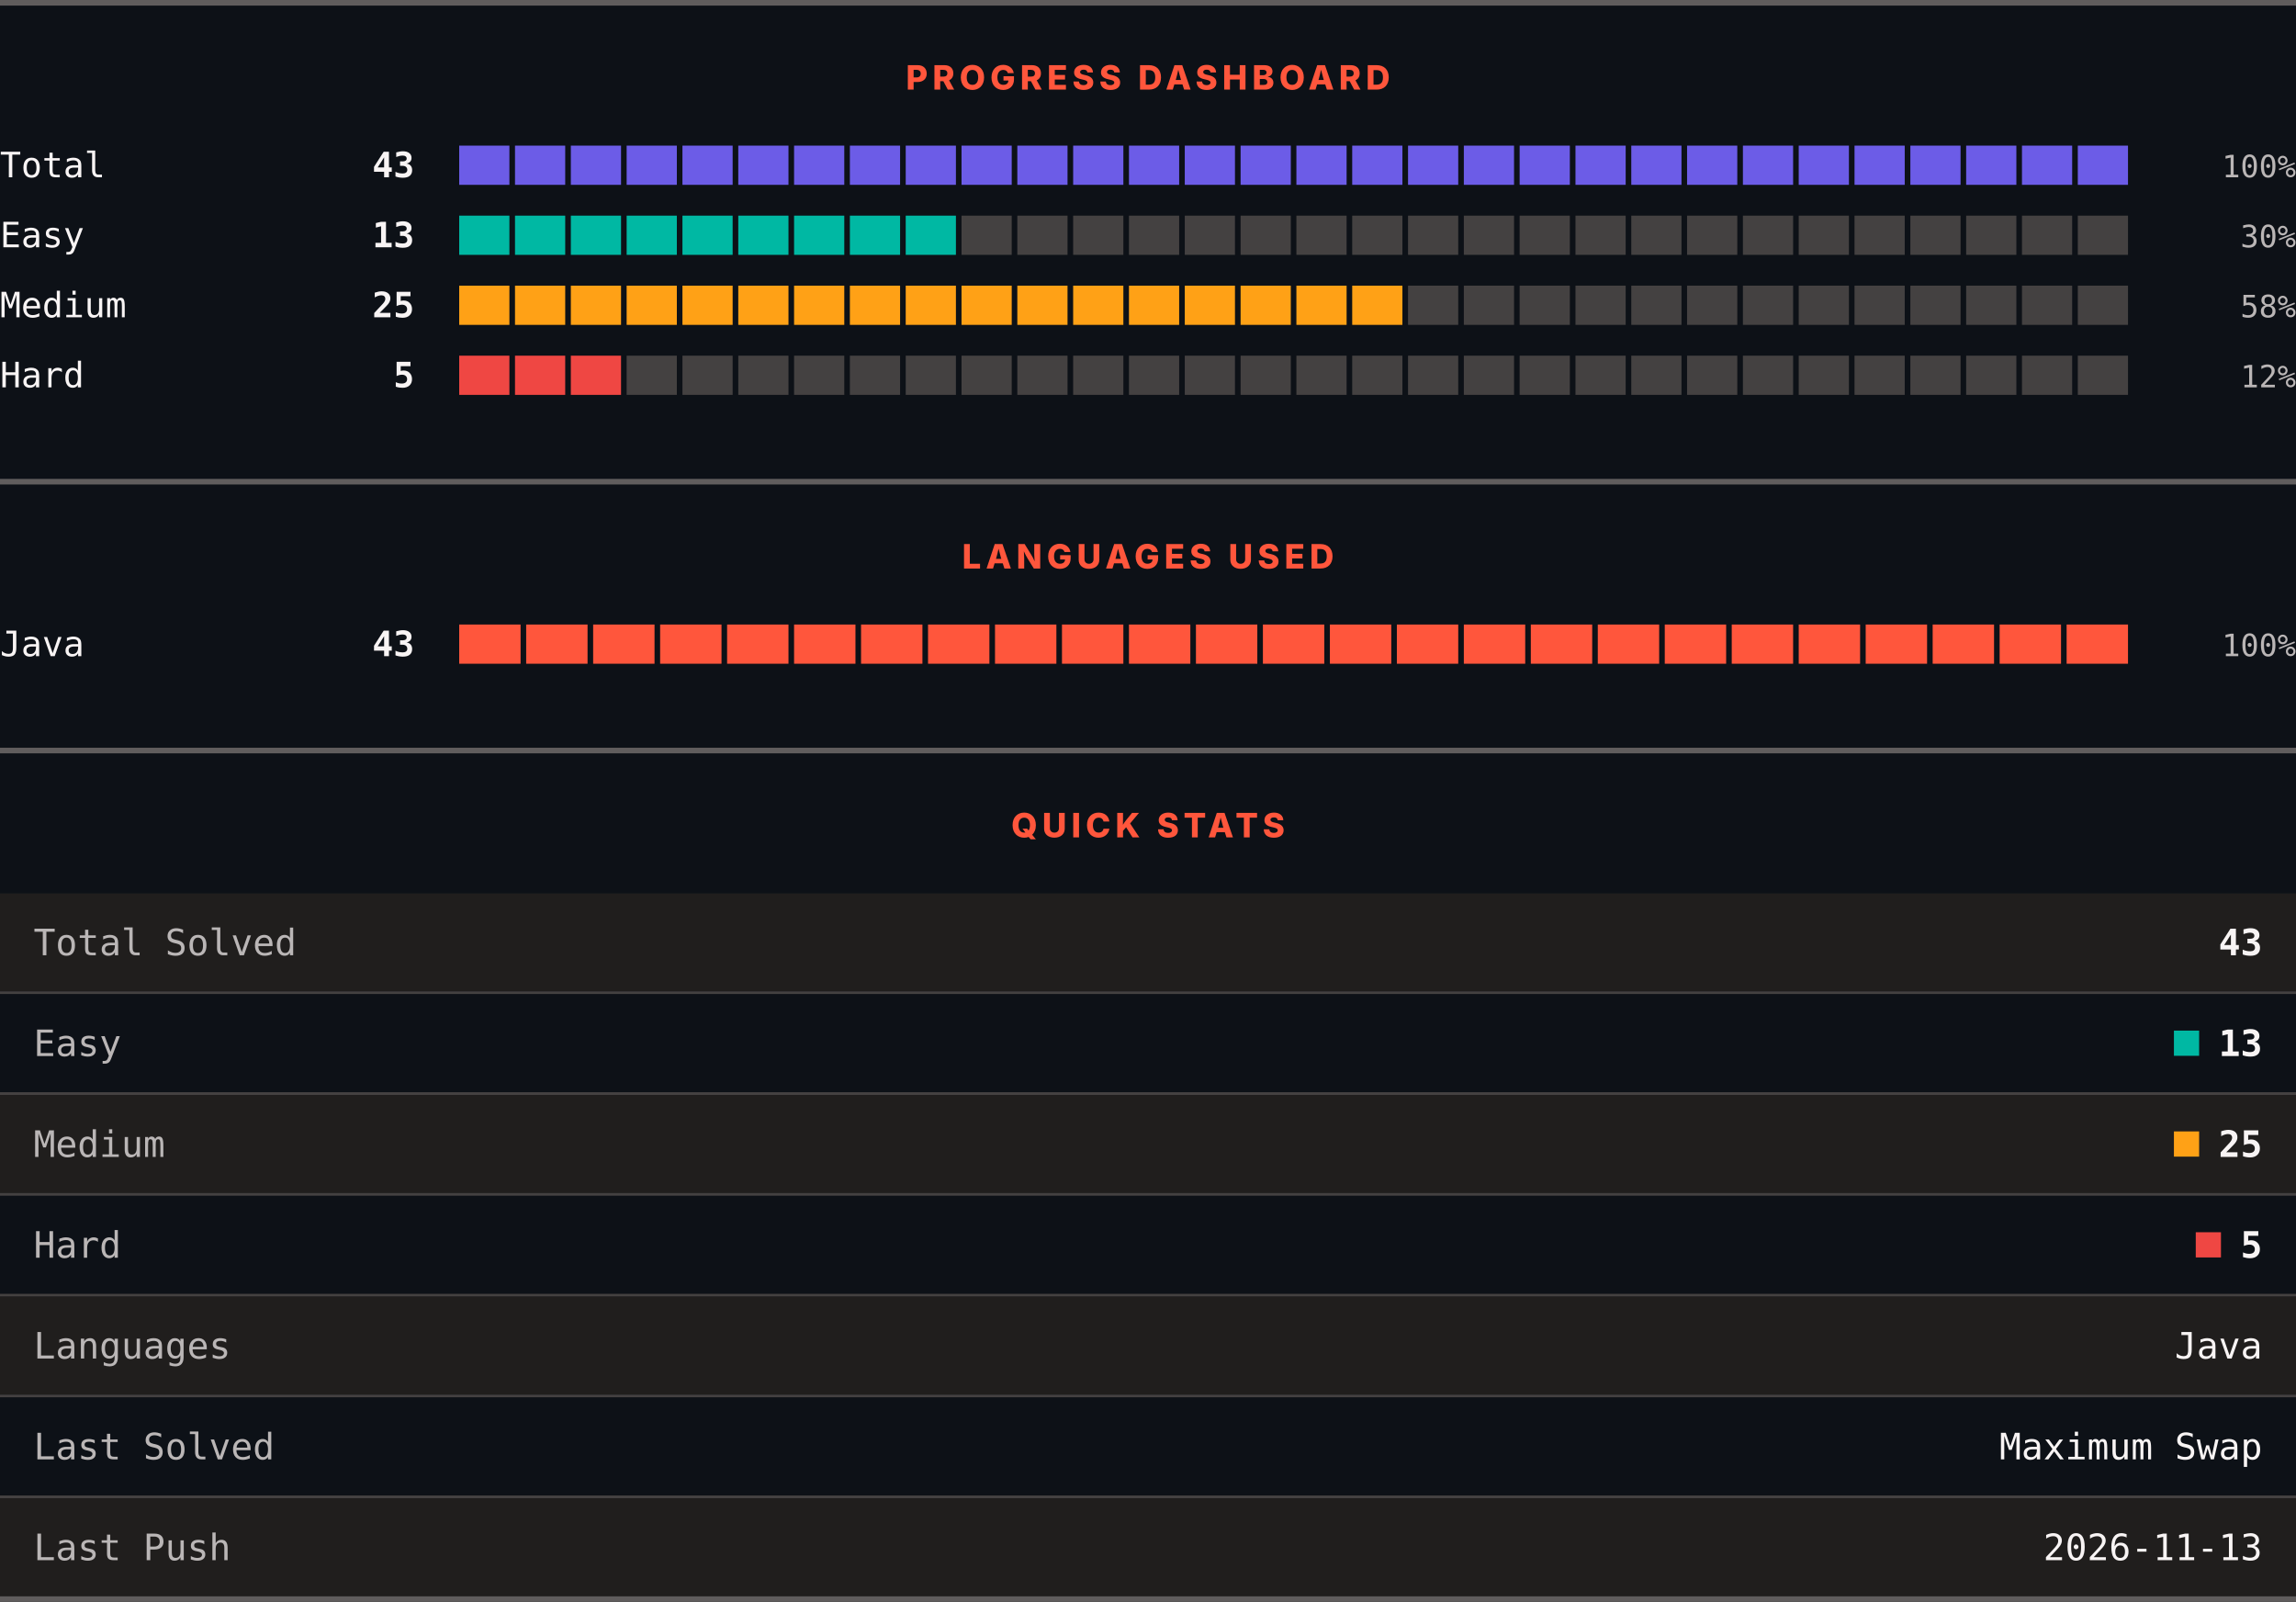
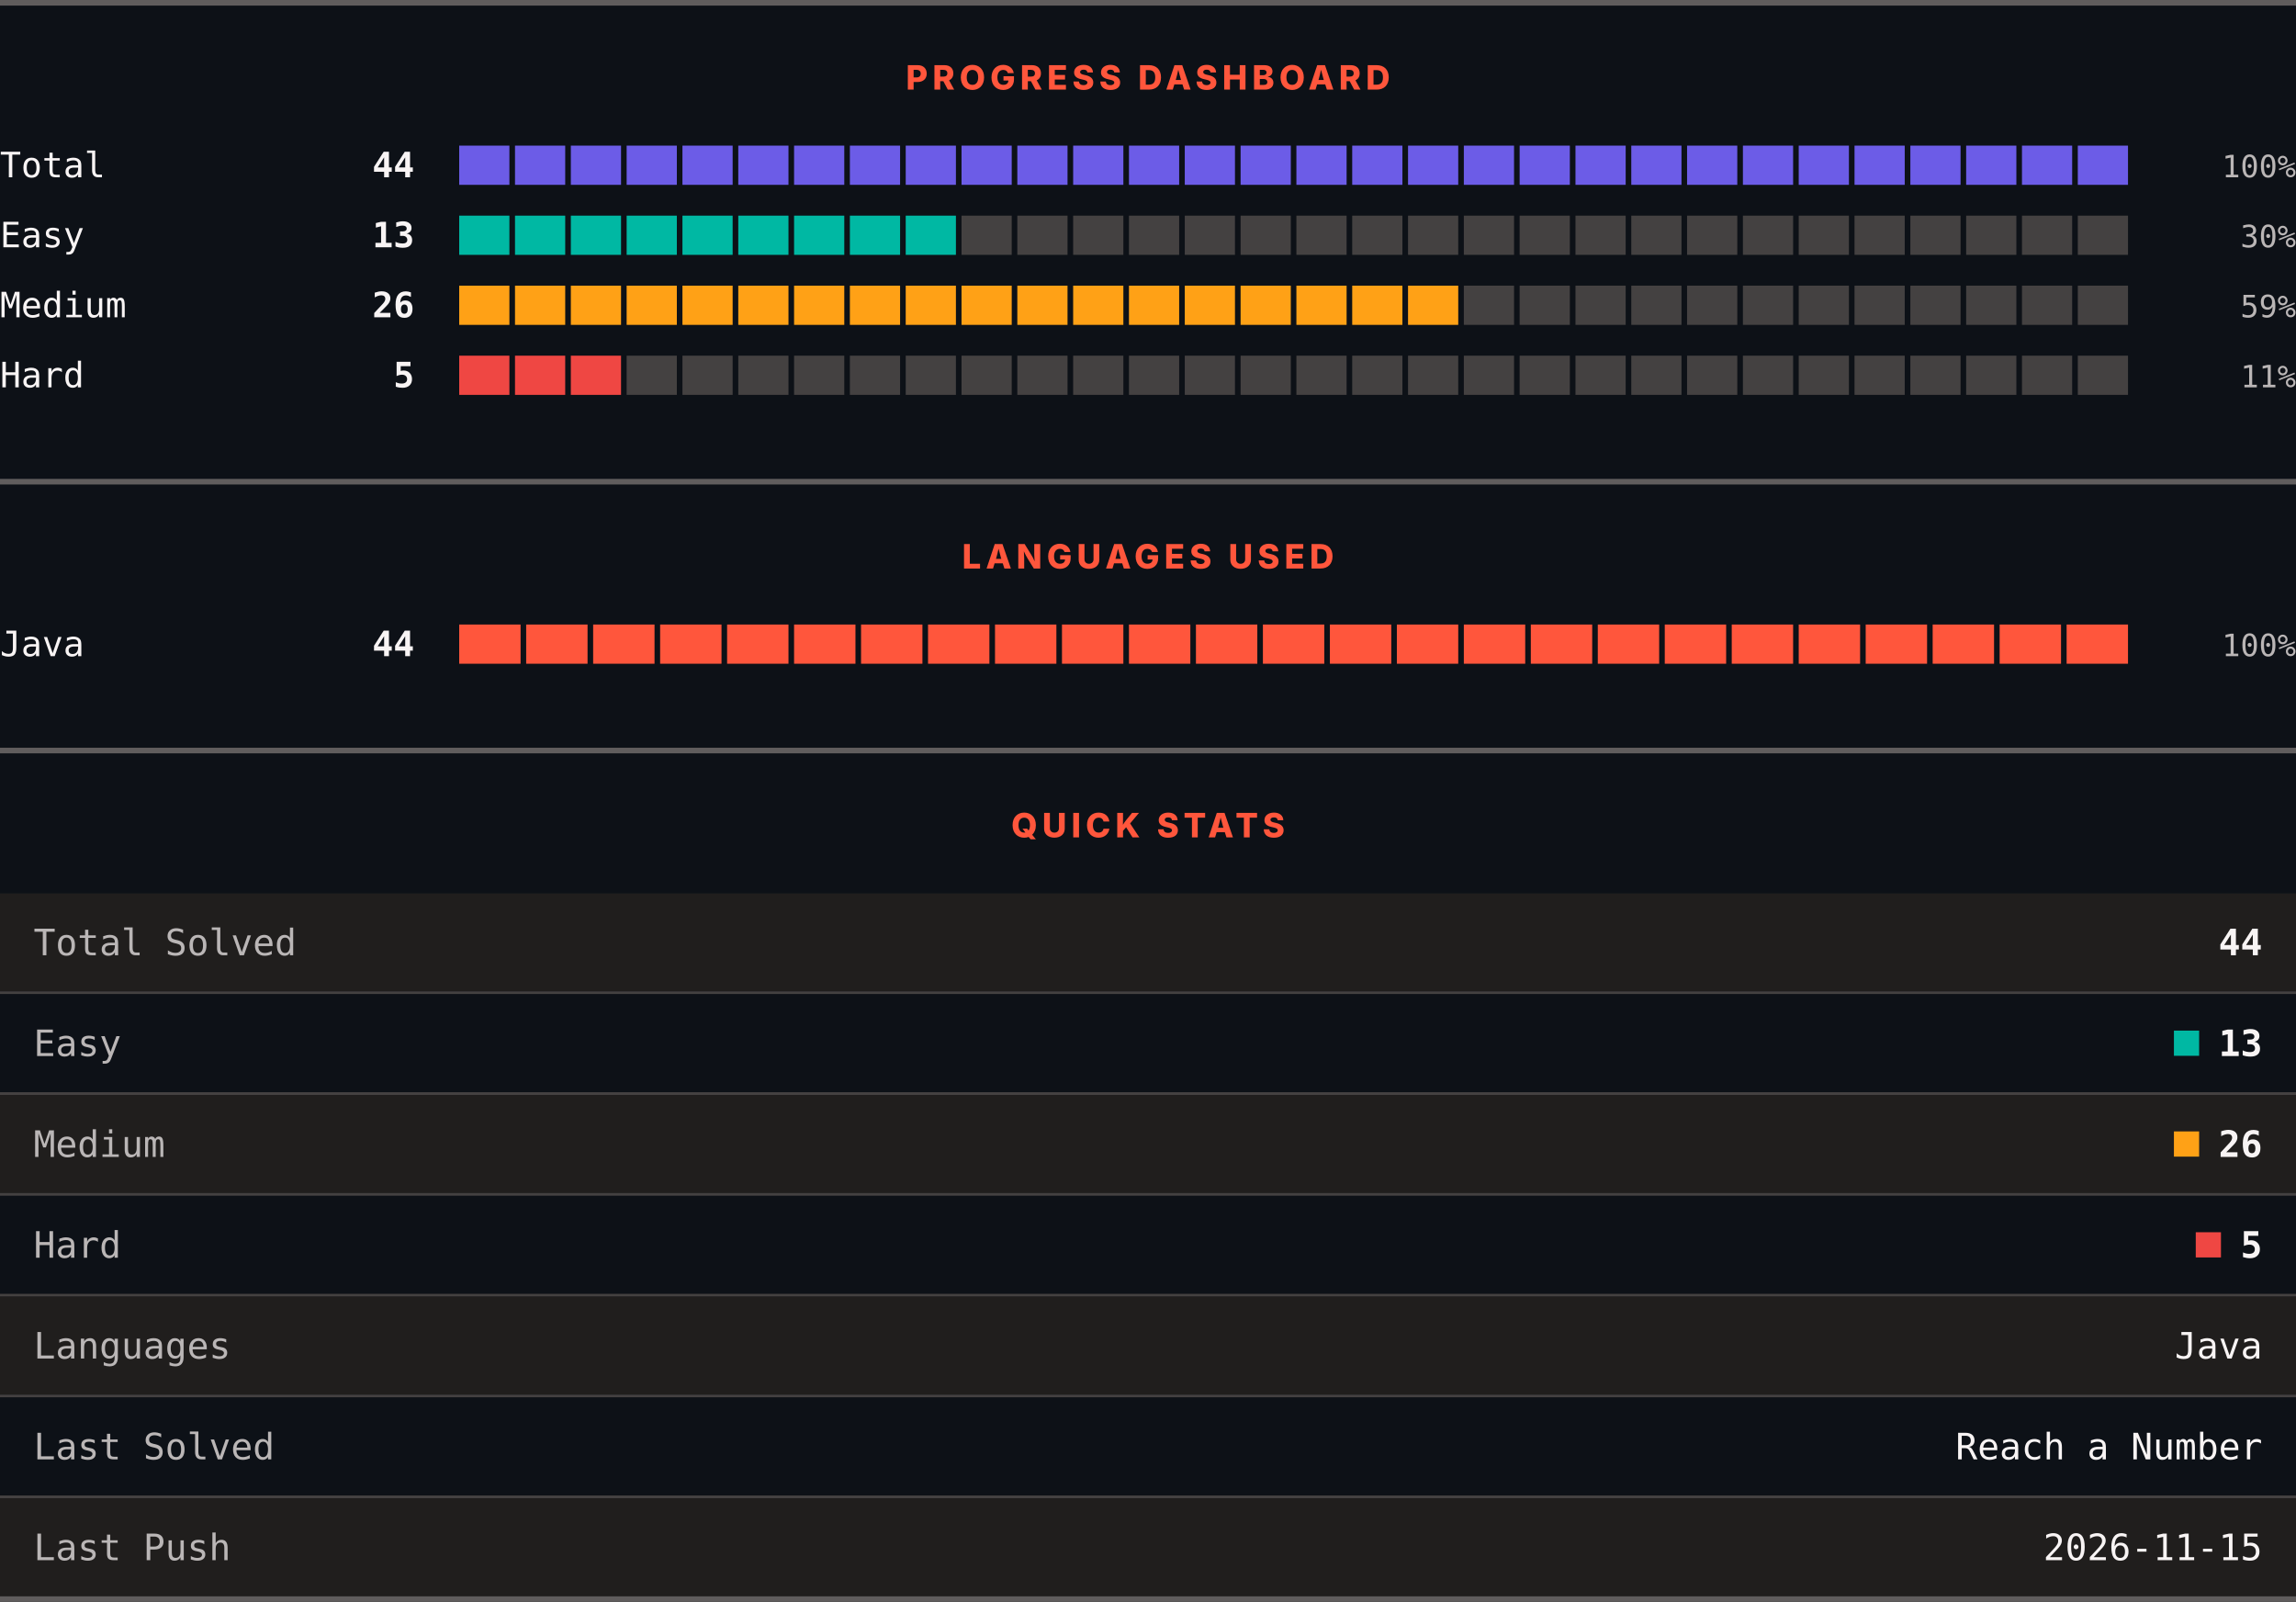
<svg xmlns="http://www.w3.org/2000/svg" width="820" height="572" viewBox="0 0 820 572" role="img" aria-label="LeetCode progress, languages and quick stats">
  <rect width="820" height="572" fill="#0d1117" />
  <rect x="0" y="0" width="820" height="2" fill="#605d5d" />
  <text x="410" y="32" text-anchor="middle" font-family="Archivo, system-ui, -apple-system, Segoe UI, sans-serif" font-size="12" font-weight="800" letter-spacing="1.68" fill="#ff563c">PROGRESS DASHBOARD</text>
  <text x="0" y="63.3" font-family="ui-monospace, SFMono-Regular, Menlo, Consolas, monospace" font-size="12.5" fill="#f8f4f4">Total</text>
-   <text x="148" y="63.3" text-anchor="end" font-family="ui-monospace, SFMono-Regular, Menlo, Consolas, monospace" font-size="12.5" font-weight="700" fill="#f8f4f4">43</text>
+   <text x="148" y="63.3" text-anchor="end" font-family="ui-monospace, SFMono-Regular, Menlo, Consolas, monospace" font-size="12.5" font-weight="700" fill="#f8f4f4">44</text>
  <rect x="164.00" y="52" width="17.93" height="14" fill="#6c5ce7" />
  <rect x="183.93" y="52" width="17.93" height="14" fill="#6c5ce7" />
  <rect x="203.87" y="52" width="17.93" height="14" fill="#6c5ce7" />
  <rect x="223.80" y="52" width="17.93" height="14" fill="#6c5ce7" />
  <rect x="243.73" y="52" width="17.93" height="14" fill="#6c5ce7" />
  <rect x="263.67" y="52" width="17.93" height="14" fill="#6c5ce7" />
  <rect x="283.60" y="52" width="17.93" height="14" fill="#6c5ce7" />
  <rect x="303.53" y="52" width="17.93" height="14" fill="#6c5ce7" />
  <rect x="323.47" y="52" width="17.93" height="14" fill="#6c5ce7" />
  <rect x="343.40" y="52" width="17.93" height="14" fill="#6c5ce7" />
  <rect x="363.33" y="52" width="17.93" height="14" fill="#6c5ce7" />
  <rect x="383.27" y="52" width="17.93" height="14" fill="#6c5ce7" />
  <rect x="403.20" y="52" width="17.93" height="14" fill="#6c5ce7" />
  <rect x="423.13" y="52" width="17.93" height="14" fill="#6c5ce7" />
  <rect x="443.07" y="52" width="17.93" height="14" fill="#6c5ce7" />
  <rect x="463.00" y="52" width="17.93" height="14" fill="#6c5ce7" />
  <rect x="482.93" y="52" width="17.93" height="14" fill="#6c5ce7" />
  <rect x="502.87" y="52" width="17.93" height="14" fill="#6c5ce7" />
  <rect x="522.80" y="52" width="17.93" height="14" fill="#6c5ce7" />
  <rect x="542.73" y="52" width="17.93" height="14" fill="#6c5ce7" />
  <rect x="562.67" y="52" width="17.93" height="14" fill="#6c5ce7" />
  <rect x="582.60" y="52" width="17.93" height="14" fill="#6c5ce7" />
  <rect x="602.53" y="52" width="17.93" height="14" fill="#6c5ce7" />
  <rect x="622.47" y="52" width="17.93" height="14" fill="#6c5ce7" />
  <rect x="642.40" y="52" width="17.93" height="14" fill="#6c5ce7" />
  <rect x="662.33" y="52" width="17.93" height="14" fill="#6c5ce7" />
  <rect x="682.27" y="52" width="17.93" height="14" fill="#6c5ce7" />
  <rect x="702.20" y="52" width="17.93" height="14" fill="#6c5ce7" />
  <rect x="722.13" y="52" width="17.93" height="14" fill="#6c5ce7" />
  <rect x="742.07" y="52" width="17.93" height="14" fill="#6c5ce7" />
  <text x="820" y="63.3" text-anchor="end" font-family="ui-monospace, SFMono-Regular, Menlo, Consolas, monospace" font-size="11" fill="#bab6b6">100%</text>
  <text x="0" y="88.3" font-family="ui-monospace, SFMono-Regular, Menlo, Consolas, monospace" font-size="12.5" fill="#f8f4f4">Easy</text>
  <text x="148" y="88.3" text-anchor="end" font-family="ui-monospace, SFMono-Regular, Menlo, Consolas, monospace" font-size="12.5" font-weight="700" fill="#f8f4f4">13</text>
  <rect x="164.00" y="77" width="17.93" height="14" fill="#00b8a3" />
  <rect x="183.93" y="77" width="17.93" height="14" fill="#00b8a3" />
  <rect x="203.87" y="77" width="17.93" height="14" fill="#00b8a3" />
  <rect x="223.80" y="77" width="17.93" height="14" fill="#00b8a3" />
  <rect x="243.73" y="77" width="17.93" height="14" fill="#00b8a3" />
  <rect x="263.67" y="77" width="17.93" height="14" fill="#00b8a3" />
  <rect x="283.60" y="77" width="17.93" height="14" fill="#00b8a3" />
  <rect x="303.53" y="77" width="17.93" height="14" fill="#00b8a3" />
  <rect x="323.47" y="77" width="17.93" height="14" fill="#00b8a3" />
  <rect x="343.40" y="77" width="17.93" height="14" fill="#444141" />
  <rect x="363.33" y="77" width="17.93" height="14" fill="#444141" />
  <rect x="383.27" y="77" width="17.93" height="14" fill="#444141" />
  <rect x="403.20" y="77" width="17.93" height="14" fill="#444141" />
  <rect x="423.13" y="77" width="17.93" height="14" fill="#444141" />
  <rect x="443.07" y="77" width="17.93" height="14" fill="#444141" />
  <rect x="463.00" y="77" width="17.93" height="14" fill="#444141" />
  <rect x="482.93" y="77" width="17.93" height="14" fill="#444141" />
  <rect x="502.87" y="77" width="17.93" height="14" fill="#444141" />
  <rect x="522.80" y="77" width="17.93" height="14" fill="#444141" />
  <rect x="542.73" y="77" width="17.93" height="14" fill="#444141" />
  <rect x="562.67" y="77" width="17.93" height="14" fill="#444141" />
  <rect x="582.60" y="77" width="17.93" height="14" fill="#444141" />
  <rect x="602.53" y="77" width="17.93" height="14" fill="#444141" />
  <rect x="622.47" y="77" width="17.93" height="14" fill="#444141" />
  <rect x="642.40" y="77" width="17.93" height="14" fill="#444141" />
  <rect x="662.33" y="77" width="17.93" height="14" fill="#444141" />
  <rect x="682.27" y="77" width="17.93" height="14" fill="#444141" />
  <rect x="702.20" y="77" width="17.93" height="14" fill="#444141" />
  <rect x="722.13" y="77" width="17.93" height="14" fill="#444141" />
  <rect x="742.07" y="77" width="17.93" height="14" fill="#444141" />
  <text x="820" y="88.3" text-anchor="end" font-family="ui-monospace, SFMono-Regular, Menlo, Consolas, monospace" font-size="11" fill="#bab6b6">30%</text>
  <text x="0" y="113.3" font-family="ui-monospace, SFMono-Regular, Menlo, Consolas, monospace" font-size="12.5" fill="#f8f4f4">Medium</text>
-   <text x="148" y="113.3" text-anchor="end" font-family="ui-monospace, SFMono-Regular, Menlo, Consolas, monospace" font-size="12.5" font-weight="700" fill="#f8f4f4">25</text>
+   <text x="148" y="113.3" text-anchor="end" font-family="ui-monospace, SFMono-Regular, Menlo, Consolas, monospace" font-size="12.5" font-weight="700" fill="#f8f4f4">26</text>
  <rect x="164.00" y="102" width="17.93" height="14" fill="#ffa116" />
  <rect x="183.93" y="102" width="17.93" height="14" fill="#ffa116" />
  <rect x="203.87" y="102" width="17.93" height="14" fill="#ffa116" />
  <rect x="223.80" y="102" width="17.93" height="14" fill="#ffa116" />
  <rect x="243.73" y="102" width="17.93" height="14" fill="#ffa116" />
  <rect x="263.67" y="102" width="17.93" height="14" fill="#ffa116" />
  <rect x="283.60" y="102" width="17.93" height="14" fill="#ffa116" />
  <rect x="303.53" y="102" width="17.93" height="14" fill="#ffa116" />
  <rect x="323.47" y="102" width="17.93" height="14" fill="#ffa116" />
  <rect x="343.40" y="102" width="17.93" height="14" fill="#ffa116" />
  <rect x="363.33" y="102" width="17.93" height="14" fill="#ffa116" />
  <rect x="383.27" y="102" width="17.93" height="14" fill="#ffa116" />
  <rect x="403.20" y="102" width="17.93" height="14" fill="#ffa116" />
  <rect x="423.13" y="102" width="17.93" height="14" fill="#ffa116" />
  <rect x="443.07" y="102" width="17.93" height="14" fill="#ffa116" />
  <rect x="463.00" y="102" width="17.93" height="14" fill="#ffa116" />
  <rect x="482.93" y="102" width="17.93" height="14" fill="#ffa116" />
-   <rect x="502.87" y="102" width="17.93" height="14" fill="#444141" />
+   <rect x="502.87" y="102" width="17.93" height="14" fill="#ffa116" />
  <rect x="522.80" y="102" width="17.93" height="14" fill="#444141" />
  <rect x="542.73" y="102" width="17.93" height="14" fill="#444141" />
  <rect x="562.67" y="102" width="17.93" height="14" fill="#444141" />
  <rect x="582.60" y="102" width="17.93" height="14" fill="#444141" />
  <rect x="602.53" y="102" width="17.93" height="14" fill="#444141" />
  <rect x="622.47" y="102" width="17.93" height="14" fill="#444141" />
  <rect x="642.40" y="102" width="17.93" height="14" fill="#444141" />
  <rect x="662.33" y="102" width="17.93" height="14" fill="#444141" />
  <rect x="682.27" y="102" width="17.93" height="14" fill="#444141" />
  <rect x="702.20" y="102" width="17.93" height="14" fill="#444141" />
  <rect x="722.13" y="102" width="17.93" height="14" fill="#444141" />
  <rect x="742.07" y="102" width="17.93" height="14" fill="#444141" />
-   <text x="820" y="113.3" text-anchor="end" font-family="ui-monospace, SFMono-Regular, Menlo, Consolas, monospace" font-size="11" fill="#bab6b6">58%</text>
+   <text x="820" y="113.3" text-anchor="end" font-family="ui-monospace, SFMono-Regular, Menlo, Consolas, monospace" font-size="11" fill="#bab6b6">59%</text>
  <text x="0" y="138.3" font-family="ui-monospace, SFMono-Regular, Menlo, Consolas, monospace" font-size="12.5" fill="#f8f4f4">Hard</text>
  <text x="148" y="138.3" text-anchor="end" font-family="ui-monospace, SFMono-Regular, Menlo, Consolas, monospace" font-size="12.5" font-weight="700" fill="#f8f4f4">5</text>
  <rect x="164.00" y="127" width="17.93" height="14" fill="#ef4743" />
  <rect x="183.93" y="127" width="17.93" height="14" fill="#ef4743" />
  <rect x="203.87" y="127" width="17.93" height="14" fill="#ef4743" />
  <rect x="223.80" y="127" width="17.93" height="14" fill="#444141" />
  <rect x="243.73" y="127" width="17.93" height="14" fill="#444141" />
  <rect x="263.67" y="127" width="17.93" height="14" fill="#444141" />
  <rect x="283.60" y="127" width="17.93" height="14" fill="#444141" />
  <rect x="303.53" y="127" width="17.93" height="14" fill="#444141" />
  <rect x="323.47" y="127" width="17.93" height="14" fill="#444141" />
  <rect x="343.40" y="127" width="17.93" height="14" fill="#444141" />
  <rect x="363.33" y="127" width="17.93" height="14" fill="#444141" />
  <rect x="383.27" y="127" width="17.93" height="14" fill="#444141" />
  <rect x="403.20" y="127" width="17.93" height="14" fill="#444141" />
  <rect x="423.13" y="127" width="17.93" height="14" fill="#444141" />
  <rect x="443.07" y="127" width="17.93" height="14" fill="#444141" />
  <rect x="463.00" y="127" width="17.93" height="14" fill="#444141" />
  <rect x="482.93" y="127" width="17.93" height="14" fill="#444141" />
  <rect x="502.87" y="127" width="17.93" height="14" fill="#444141" />
  <rect x="522.80" y="127" width="17.93" height="14" fill="#444141" />
  <rect x="542.73" y="127" width="17.93" height="14" fill="#444141" />
  <rect x="562.67" y="127" width="17.93" height="14" fill="#444141" />
  <rect x="582.60" y="127" width="17.93" height="14" fill="#444141" />
  <rect x="602.53" y="127" width="17.93" height="14" fill="#444141" />
  <rect x="622.47" y="127" width="17.93" height="14" fill="#444141" />
  <rect x="642.40" y="127" width="17.93" height="14" fill="#444141" />
  <rect x="662.33" y="127" width="17.93" height="14" fill="#444141" />
  <rect x="682.27" y="127" width="17.93" height="14" fill="#444141" />
  <rect x="702.20" y="127" width="17.93" height="14" fill="#444141" />
  <rect x="722.13" y="127" width="17.93" height="14" fill="#444141" />
  <rect x="742.07" y="127" width="17.93" height="14" fill="#444141" />
-   <text x="820" y="138.3" text-anchor="end" font-family="ui-monospace, SFMono-Regular, Menlo, Consolas, monospace" font-size="11" fill="#bab6b6">12%</text>
+   <text x="820" y="138.3" text-anchor="end" font-family="ui-monospace, SFMono-Regular, Menlo, Consolas, monospace" font-size="11" fill="#bab6b6">11%</text>
  <rect x="0" y="171" width="820" height="2" fill="#605d5d" />
  <text x="410" y="203" text-anchor="middle" font-family="Archivo, system-ui, -apple-system, Segoe UI, sans-serif" font-size="12" font-weight="800" letter-spacing="1.68" fill="#ff563c">LANGUAGES USED</text>
  <text x="0" y="234.3" font-family="ui-monospace, SFMono-Regular, Menlo, Consolas, monospace" font-size="12.5" fill="#f8f4f4">Java</text>
-   <text x="148" y="234.3" text-anchor="end" font-family="ui-monospace, SFMono-Regular, Menlo, Consolas, monospace" font-size="12.5" font-weight="700" fill="#f8f4f4">43</text>
+   <text x="148" y="234.3" text-anchor="end" font-family="ui-monospace, SFMono-Regular, Menlo, Consolas, monospace" font-size="12.5" font-weight="700" fill="#f8f4f4">44</text>
  <rect x="164.00" y="223" width="21.92" height="14" fill="#ff563c" />
  <rect x="187.92" y="223" width="21.92" height="14" fill="#ff563c" />
  <rect x="211.84" y="223" width="21.92" height="14" fill="#ff563c" />
  <rect x="235.76" y="223" width="21.92" height="14" fill="#ff563c" />
  <rect x="259.68" y="223" width="21.92" height="14" fill="#ff563c" />
  <rect x="283.60" y="223" width="21.92" height="14" fill="#ff563c" />
  <rect x="307.52" y="223" width="21.92" height="14" fill="#ff563c" />
  <rect x="331.44" y="223" width="21.92" height="14" fill="#ff563c" />
  <rect x="355.36" y="223" width="21.92" height="14" fill="#ff563c" />
  <rect x="379.28" y="223" width="21.92" height="14" fill="#ff563c" />
  <rect x="403.20" y="223" width="21.92" height="14" fill="#ff563c" />
  <rect x="427.12" y="223" width="21.92" height="14" fill="#ff563c" />
  <rect x="451.04" y="223" width="21.92" height="14" fill="#ff563c" />
  <rect x="474.96" y="223" width="21.92" height="14" fill="#ff563c" />
  <rect x="498.88" y="223" width="21.92" height="14" fill="#ff563c" />
  <rect x="522.80" y="223" width="21.92" height="14" fill="#ff563c" />
  <rect x="546.72" y="223" width="21.92" height="14" fill="#ff563c" />
  <rect x="570.64" y="223" width="21.92" height="14" fill="#ff563c" />
  <rect x="594.56" y="223" width="21.92" height="14" fill="#ff563c" />
  <rect x="618.48" y="223" width="21.92" height="14" fill="#ff563c" />
  <rect x="642.40" y="223" width="21.92" height="14" fill="#ff563c" />
  <rect x="666.32" y="223" width="21.92" height="14" fill="#ff563c" />
  <rect x="690.24" y="223" width="21.92" height="14" fill="#ff563c" />
  <rect x="714.16" y="223" width="21.92" height="14" fill="#ff563c" />
  <rect x="738.08" y="223" width="21.92" height="14" fill="#ff563c" />
  <text x="820" y="234.3" text-anchor="end" font-family="ui-monospace, SFMono-Regular, Menlo, Consolas, monospace" font-size="11" fill="#bab6b6">100%</text>
  <rect x="0" y="267" width="820" height="2" fill="#605d5d" />
  <text x="410" y="299" text-anchor="middle" font-family="Archivo, system-ui, -apple-system, Segoe UI, sans-serif" font-size="12" font-weight="800" letter-spacing="1.68" fill="#ff563c">QUICK STATS</text>
  <rect x="0" y="319" width="820" height="35" fill="#201e1d" />
  <text x="12" y="341.1" font-family="ui-monospace, SFMono-Regular, Menlo, Consolas, monospace" font-size="13" fill="#bab6b6">Total Solved</text>
-   <text x="808" y="341.1" text-anchor="end" font-family="ui-monospace, SFMono-Regular, Menlo, Consolas, monospace" font-size="13" font-weight="700" fill="#f8f4f4">43</text>
+   <text x="808" y="341.1" text-anchor="end" font-family="ui-monospace, SFMono-Regular, Menlo, Consolas, monospace" font-size="13" font-weight="700" fill="#f8f4f4">44</text>
  <rect x="0" y="354" width="820" height="1" fill="#444141" />
  <rect x="0" y="355" width="820" height="35" fill="#0d1117" />
  <text x="12" y="377.1" font-family="ui-monospace, SFMono-Regular, Menlo, Consolas, monospace" font-size="13" fill="#bab6b6">Easy</text>
  <rect x="776.4" y="368" width="9" height="9" fill="#00b8a3" />
  <text x="808" y="377.1" text-anchor="end" font-family="ui-monospace, SFMono-Regular, Menlo, Consolas, monospace" font-size="13" font-weight="700" fill="#f8f4f4">13</text>
  <rect x="0" y="390" width="820" height="1" fill="#444141" />
  <rect x="0" y="391" width="820" height="35" fill="#201e1d" />
  <text x="12" y="413.1" font-family="ui-monospace, SFMono-Regular, Menlo, Consolas, monospace" font-size="13" fill="#bab6b6">Medium</text>
  <rect x="776.4" y="404" width="9" height="9" fill="#ffa116" />
-   <text x="808" y="413.1" text-anchor="end" font-family="ui-monospace, SFMono-Regular, Menlo, Consolas, monospace" font-size="13" font-weight="700" fill="#f8f4f4">25</text>
+   <text x="808" y="413.1" text-anchor="end" font-family="ui-monospace, SFMono-Regular, Menlo, Consolas, monospace" font-size="13" font-weight="700" fill="#f8f4f4">26</text>
  <rect x="0" y="426" width="820" height="1" fill="#444141" />
  <rect x="0" y="427" width="820" height="35" fill="#0d1117" />
  <text x="12" y="449.1" font-family="ui-monospace, SFMono-Regular, Menlo, Consolas, monospace" font-size="13" fill="#bab6b6">Hard</text>
  <rect x="784.2" y="440" width="9" height="9" fill="#ef4743" />
  <text x="808" y="449.1" text-anchor="end" font-family="ui-monospace, SFMono-Regular, Menlo, Consolas, monospace" font-size="13" font-weight="700" fill="#f8f4f4">5</text>
  <rect x="0" y="462" width="820" height="1" fill="#444141" />
  <rect x="0" y="463" width="820" height="35" fill="#201e1d" />
  <text x="12" y="485.1" font-family="ui-monospace, SFMono-Regular, Menlo, Consolas, monospace" font-size="13" fill="#bab6b6">Languages</text>
  <text x="808" y="485.1" text-anchor="end" font-family="ui-monospace, SFMono-Regular, Menlo, Consolas, monospace" font-size="13" fill="#f8f4f4">Java</text>
  <rect x="0" y="498" width="820" height="1" fill="#444141" />
  <rect x="0" y="499" width="820" height="35" fill="#0d1117" />
  <text x="12" y="521.1" font-family="ui-monospace, SFMono-Regular, Menlo, Consolas, monospace" font-size="13" fill="#bab6b6">Last Solved</text>
-   <text x="808" y="521.1" text-anchor="end" font-family="ui-monospace, SFMono-Regular, Menlo, Consolas, monospace" font-size="13" fill="#f8f4f4">Maximum Swap</text>
+   <text x="808" y="521.1" text-anchor="end" font-family="ui-monospace, SFMono-Regular, Menlo, Consolas, monospace" font-size="13" fill="#f8f4f4">Reach a Number</text>
  <rect x="0" y="534" width="820" height="1" fill="#444141" />
  <rect x="0" y="535" width="820" height="35" fill="#201e1d" />
  <text x="12" y="557.1" font-family="ui-monospace, SFMono-Regular, Menlo, Consolas, monospace" font-size="13" fill="#bab6b6">Last Push</text>
-   <text x="808" y="557.1" text-anchor="end" font-family="ui-monospace, SFMono-Regular, Menlo, Consolas, monospace" font-size="13" fill="#f8f4f4">2026-11-13</text>
+   <text x="808" y="557.1" text-anchor="end" font-family="ui-monospace, SFMono-Regular, Menlo, Consolas, monospace" font-size="13" fill="#f8f4f4">2026-11-15</text>
  <rect x="0" y="570" width="820" height="2" fill="#605d5d" />
</svg>
